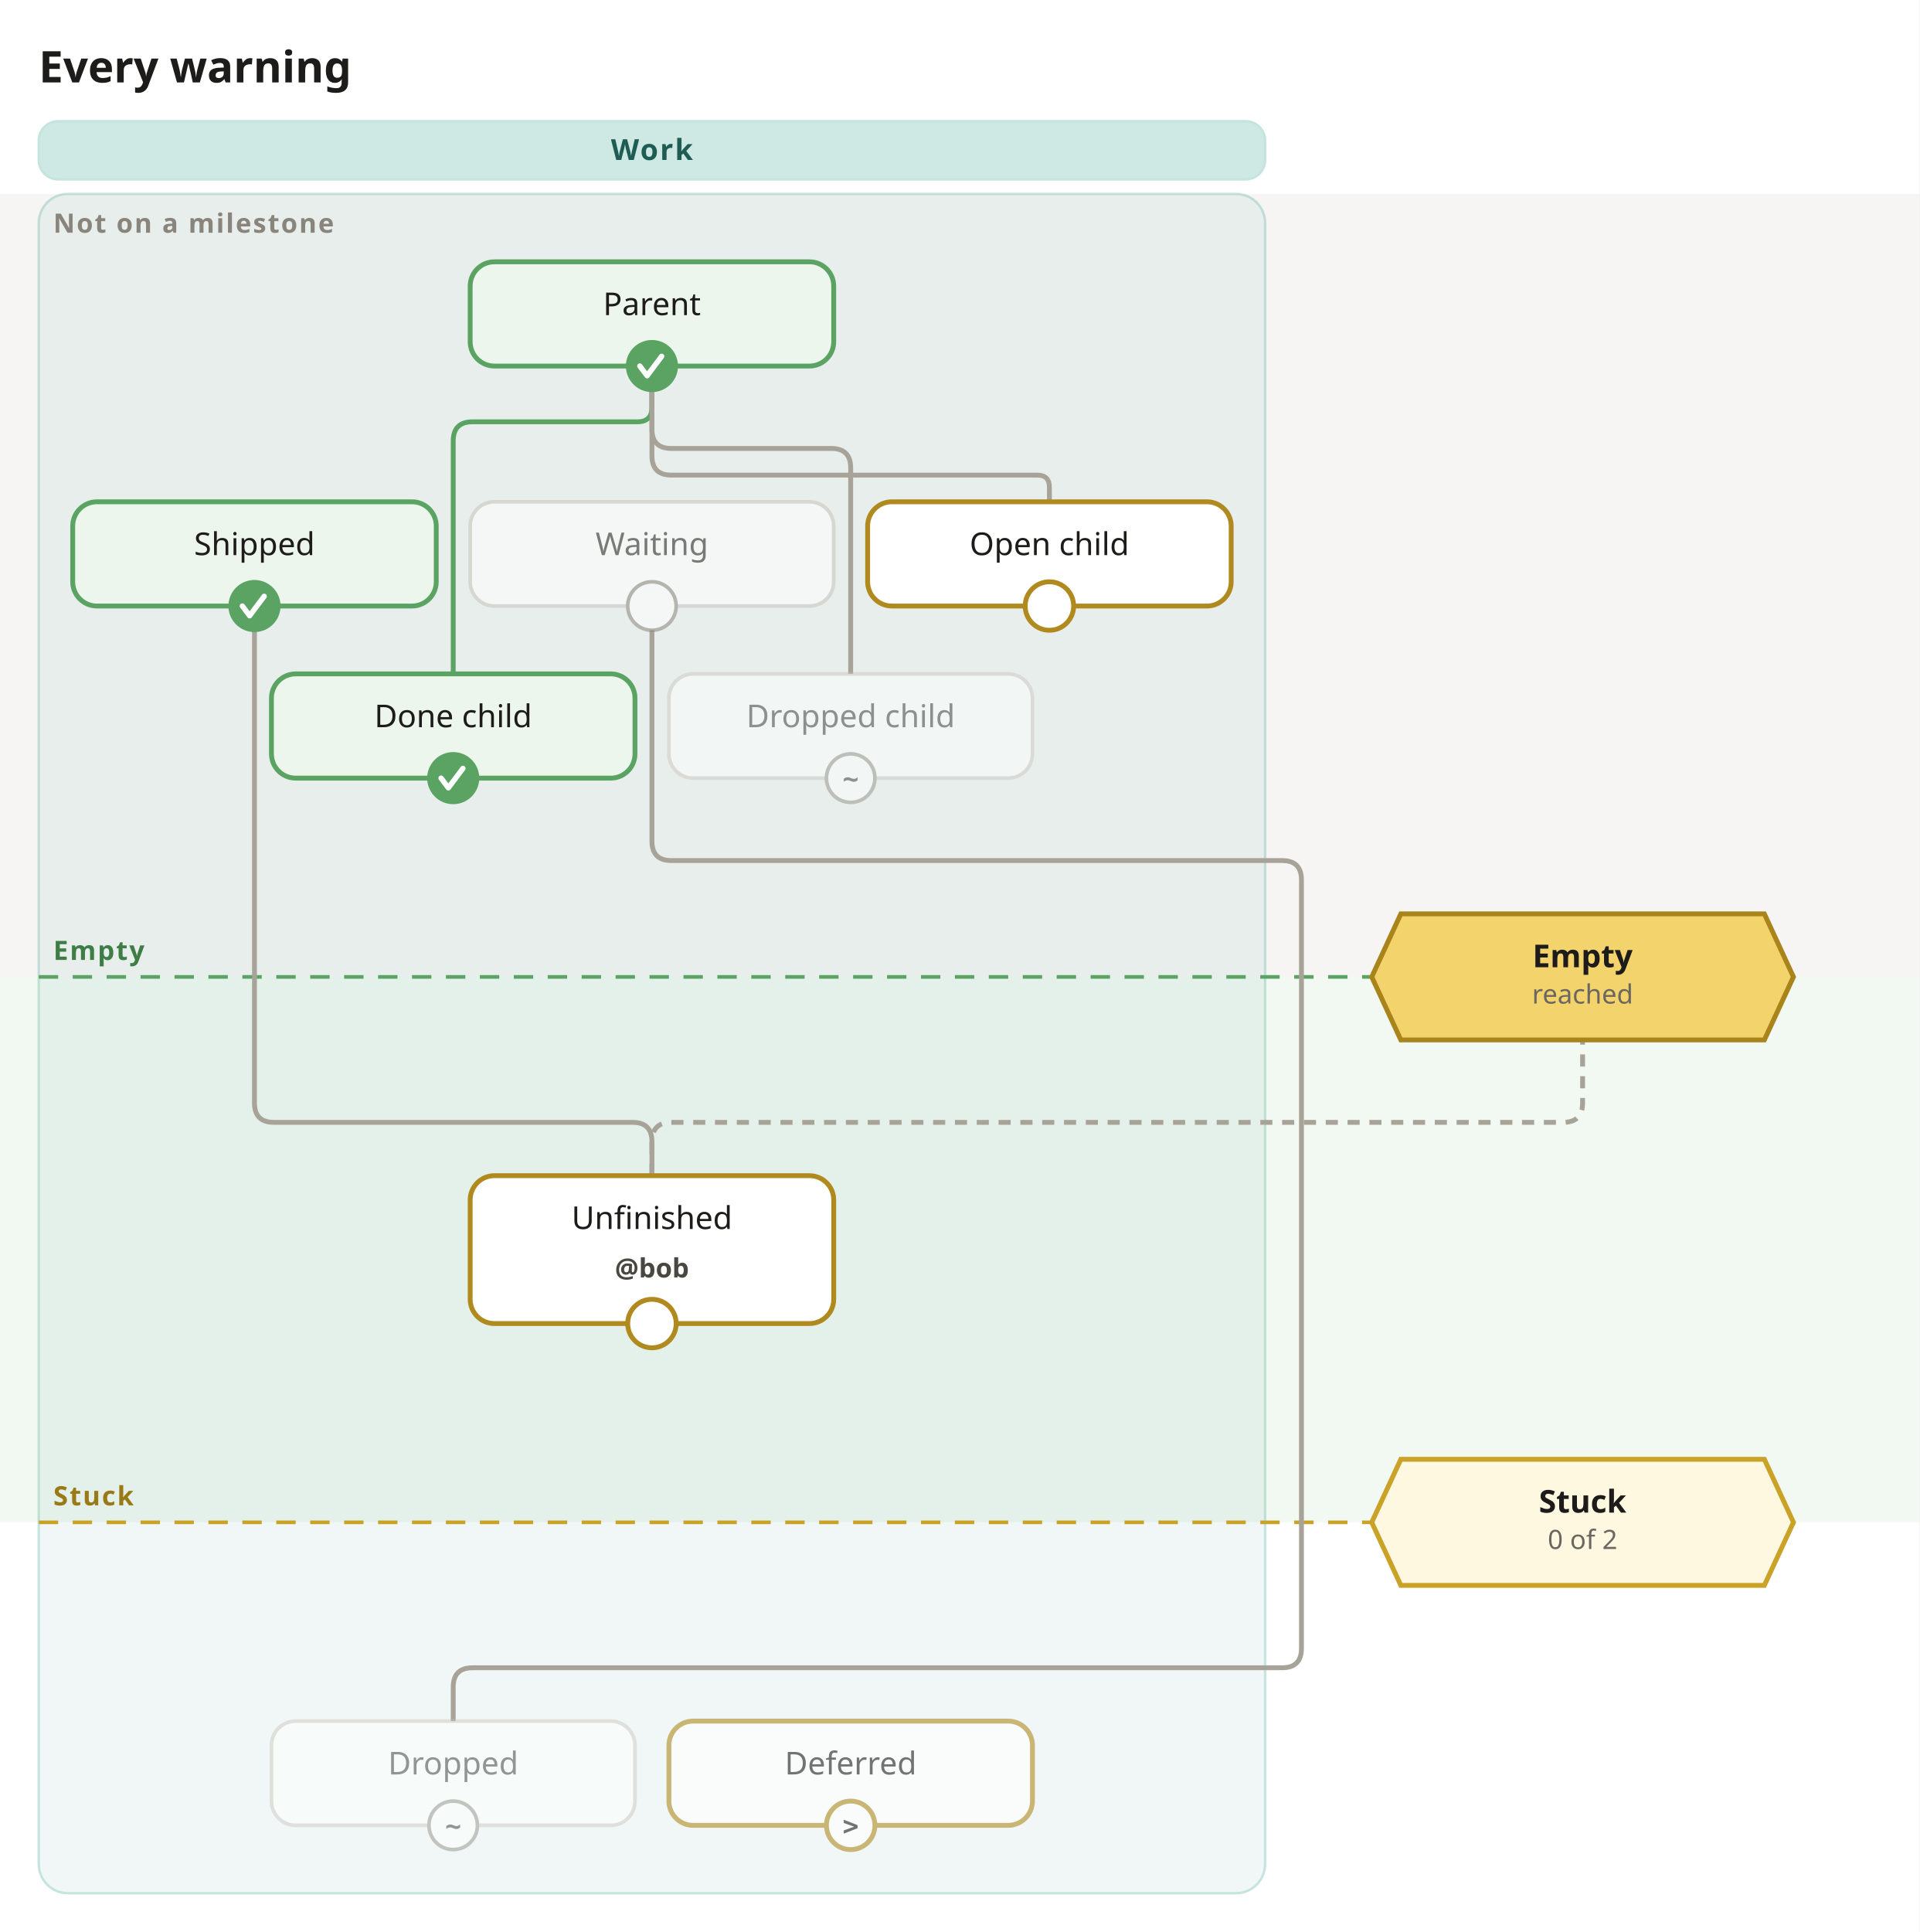
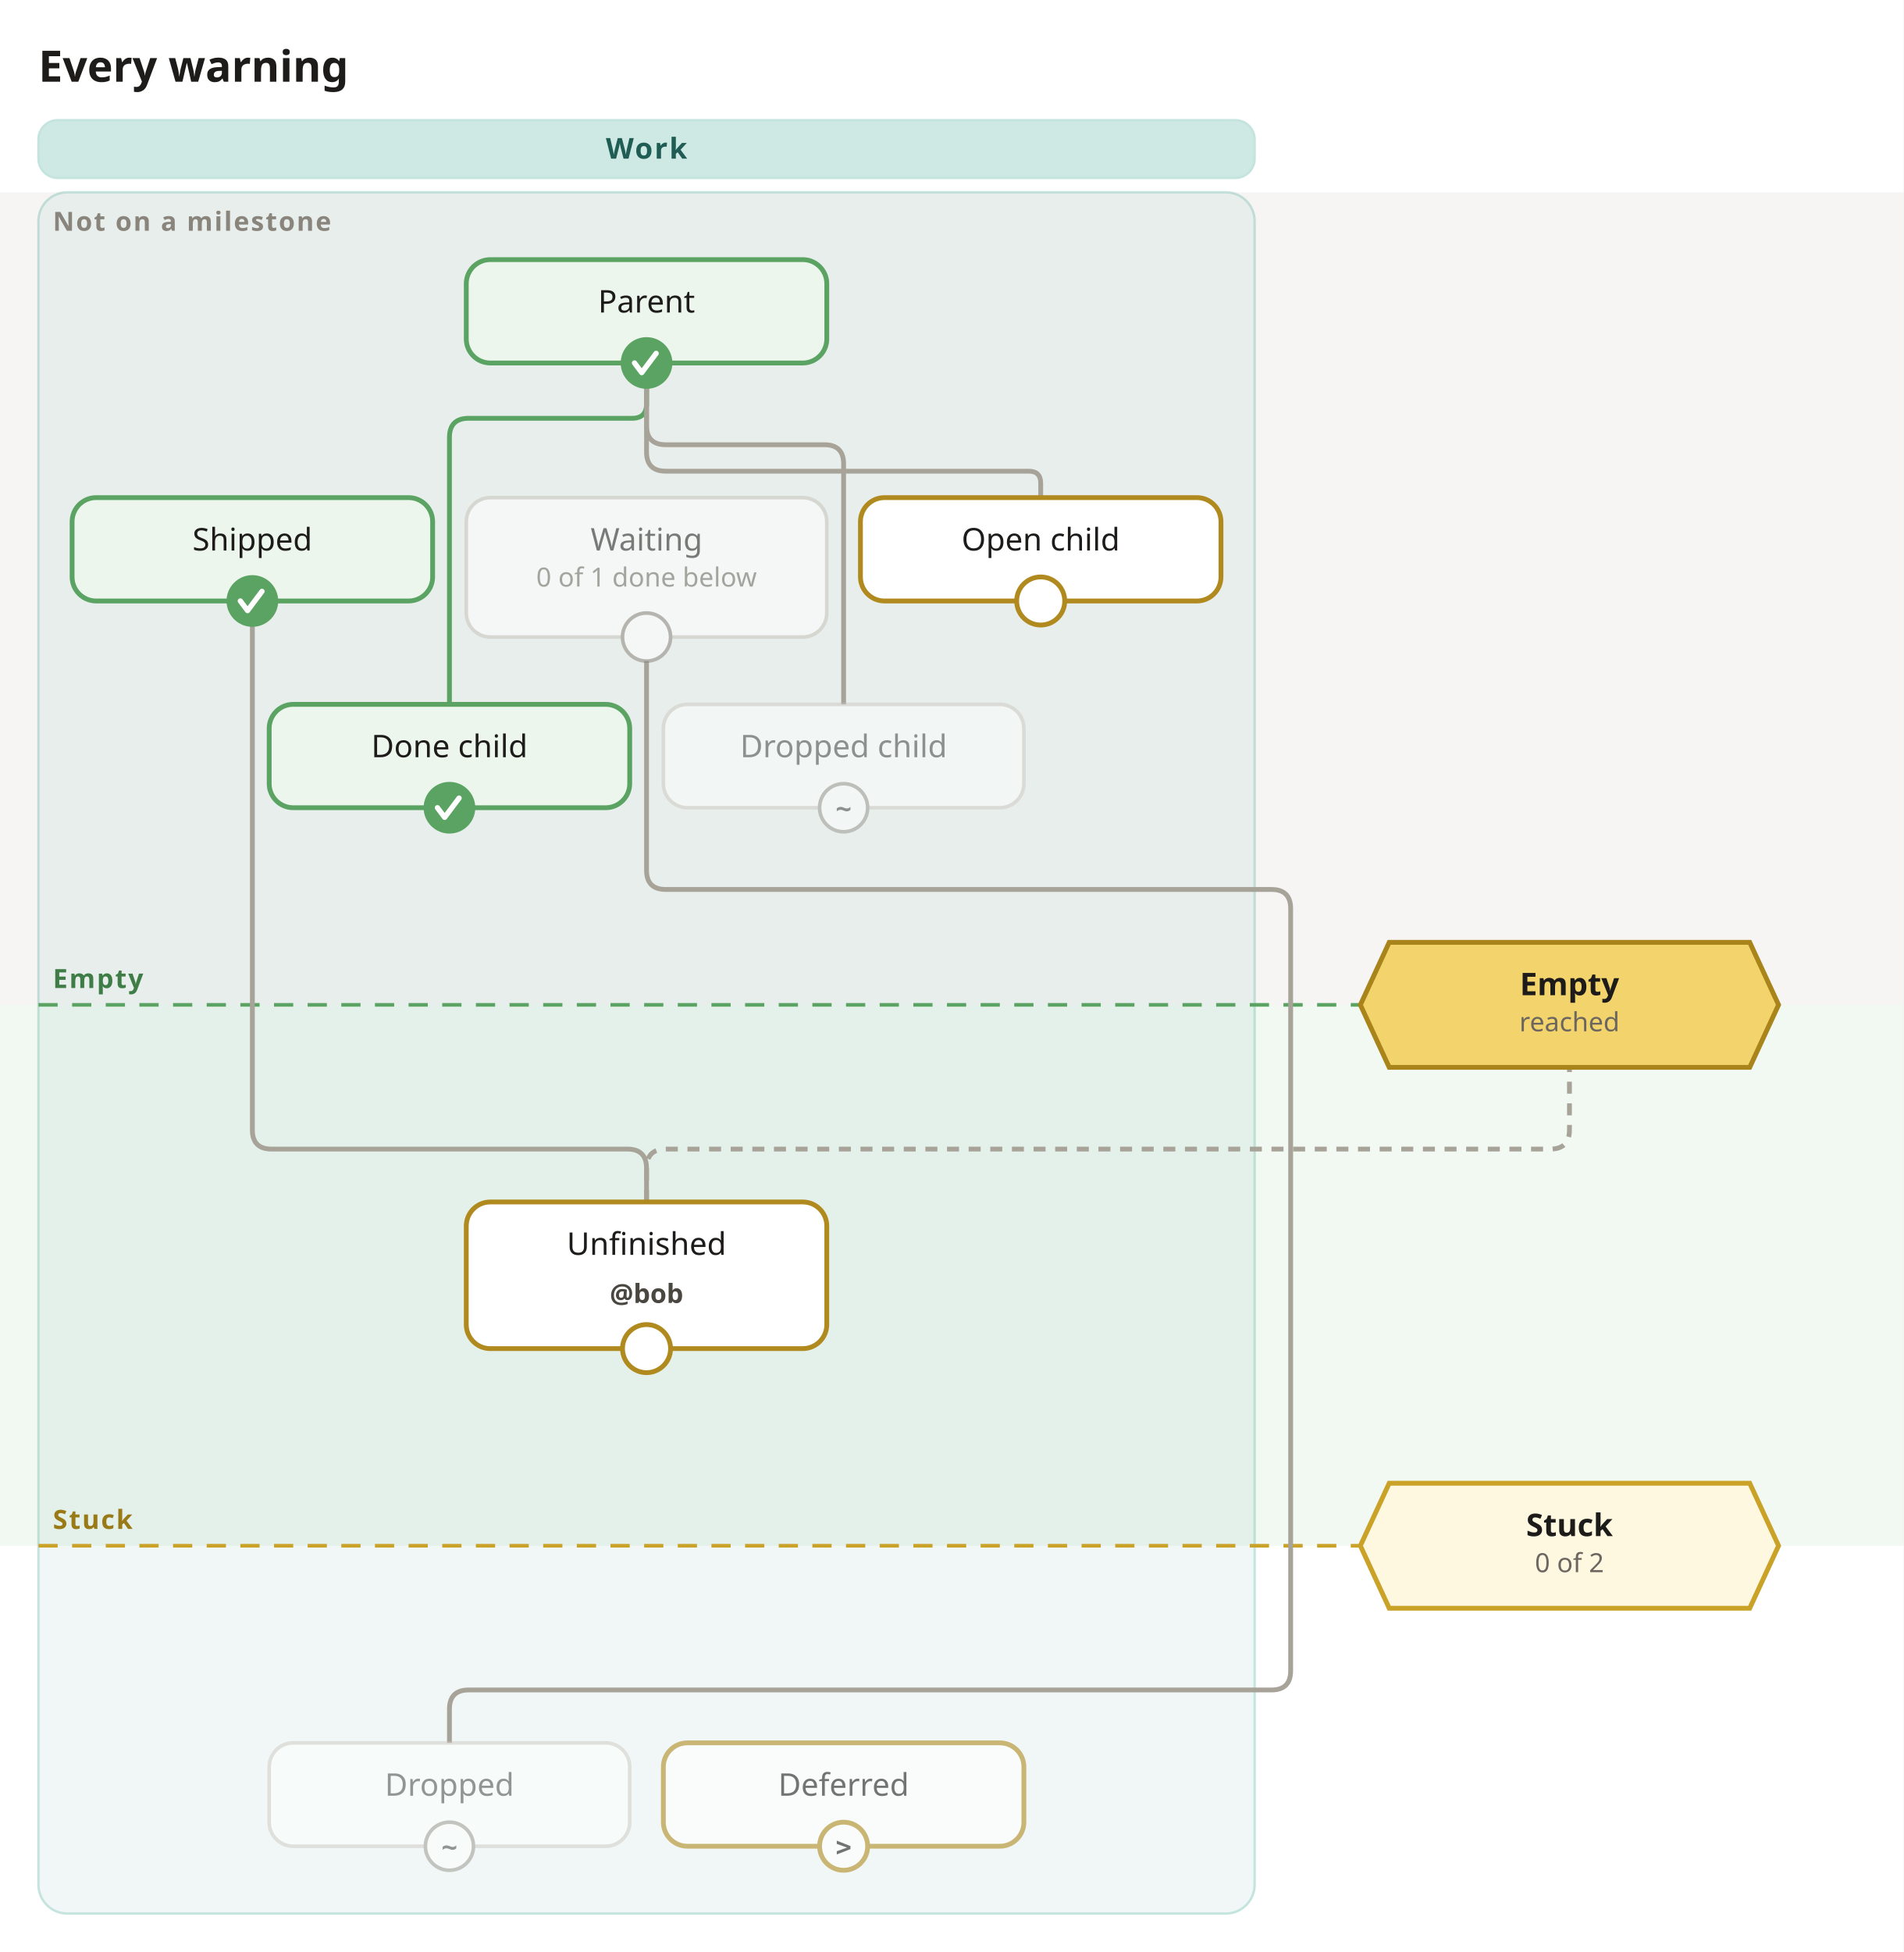
- <svg xmlns="http://www.w3.org/2000/svg" class="dagenda tech-tree" viewBox="0 0 792 797" width="792" height="797" font-family="system-ui, sans-serif" font-size="13">
+ <svg xmlns="http://www.w3.org/2000/svg" class="dagenda tech-tree" viewBox="0 0 792 812" width="792" height="812" font-family="system-ui, sans-serif" font-size="13">
  <style>
.dagenda .canvas { fill: #fff; }
.dagenda text { fill: #1d1c1a; }
.dagenda .title { font-size: 18px; font-weight: 650; }
.dagenda .branch { fill: #f4f2ee; stroke: #e4e0d8; stroke-width: 1; }
.dagenda .branch, .dagenda .banner rect { fill-opacity: 0.85; }
.dagenda .band.reached { fill: #5aa362; fill-opacity: 0.08; }
.dagenda .band.side rect { fill: #8a857c; fill-opacity: 0.08; }
.dagenda .band.side text { fill: #8a857c; font-size: 11px; font-weight: 650; letter-spacing: 0.06em; text-transform: uppercase; }
/* Track colours: teal, indigo, rose, ochre, sage, plum, sky, terracotta */
.dagenda .branch.hue-0, .dagenda .banner.hue-0 rect { fill: #edf6f4; stroke: #c5e4de; }
.dagenda .banner.hue-0 rect { fill: #c5e4de; }
.dagenda .banner.hue-0 text { fill: #1f5c54; }
.dagenda .branch.hue-1, .dagenda .banner.hue-1 rect { fill: #eef0fa; stroke: #cdd3f1; }
.dagenda .banner.hue-1 rect { fill: #cdd3f1; }
.dagenda .banner.hue-1 text { fill: #2f3a7a; }
.dagenda .branch.hue-2, .dagenda .banner.hue-2 rect { fill: #fbeef1; stroke: #f2c9d3; }
.dagenda .banner.hue-2 rect { fill: #f2c9d3; }
.dagenda .banner.hue-2 text { fill: #7a2a3e; }
.dagenda .branch.hue-3, .dagenda .banner.hue-3 rect { fill: #f8f2e3; stroke: #ecdcae; }
.dagenda .banner.hue-3 rect { fill: #ecdcae; }
.dagenda .banner.hue-3 text { fill: #6b5214; }
.dagenda .branch.hue-4, .dagenda .banner.hue-4 rect { fill: #eff4ea; stroke: #d3e2c4; }
.dagenda .banner.hue-4 rect { fill: #d3e2c4; }
.dagenda .banner.hue-4 text { fill: #3d5a2a; }
.dagenda .branch.hue-5, .dagenda .banner.hue-5 rect { fill: #f4eef7; stroke: #e0cdea; }
.dagenda .banner.hue-5 rect { fill: #e0cdea; }
.dagenda .banner.hue-5 text { fill: #5a2f6b; }
.dagenda .branch.hue-6, .dagenda .banner.hue-6 rect { fill: #ecf3f9; stroke: #c7dcee; }
.dagenda .banner.hue-6 rect { fill: #c7dcee; }
.dagenda .banner.hue-6 text { fill: #24506f; }
.dagenda .branch.hue-7, .dagenda .banner.hue-7 rect { fill: #f9efea; stroke: #efd0c2; }
.dagenda .banner.hue-7 rect { fill: #efd0c2; }
.dagenda .banner.hue-7 text { fill: #7a3b22; }
.dagenda .era line { stroke: #c9a227; stroke-width: 1.5; stroke-dasharray: 8 6; }
.dagenda .era text { fill: #9a7a17; font-size: 11px; font-weight: 650; letter-spacing: 0.06em; text-transform: uppercase; }
.dagenda .era.reached line { stroke: #5aa362; }
.dagenda .era.reached text { fill: #3f7d46; }
.dagenda .banner rect { fill: #e9e5dd; }
.dagenda .banner text { fill: #4a4640; font-size: 12px; font-weight: 650; letter-spacing: 0.06em; text-transform: uppercase; }
.dagenda .edge { fill: none; stroke: #a8a399; stroke-width: 2; stroke-linejoin: round; }
.dagenda .edge.met { stroke: #5aa362; }
.dagenda .edge.wanted { stroke-dasharray: 5 4; }
.dagenda .card { fill: #fff; stroke: #c9c4bb; stroke-width: 1.5; }
.dagenda .badge { fill: #fff; stroke: #8a857c; stroke-width: 1.5; }
.dagenda .mark { font-family: ui-monospace, monospace; font-size: 11px; font-weight: 700; }
.dagenda .caption { fill: #6b6760; }
.dagenda .facts { fill: #6b6760; }
.dagenda .facts .dri { fill: #4a4640; font-weight: 600; }
.dagenda .facts .sep { fill: #b4afa6; }
.dagenda .facts a .fact { fill: #2f6fd6; }
.dagenda .facts a:hover .fact { text-decoration: underline; }
.dagenda .banner .dri { text-transform: none; letter-spacing: 0; font-weight: 500; }
.dagenda .available .card { stroke: #b08a1e; stroke-width: 2; }
.dagenda .available .badge { stroke: #b08a1e; stroke-width: 2; }
.dagenda .locked { opacity: 0.55; }
.dagenda .done .card { fill: #edf6ed; stroke: #5aa362; stroke-width: 2; }
.dagenda .done .badge { fill: #5aa362; stroke: #5aa362; }
.dagenda .check { fill: none; stroke: #fff; stroke-width: 2.2; stroke-linecap: round; stroke-linejoin: round; }
.dagenda .in-progress .card { stroke: #2f6fd6; stroke-width: 2.5; }
.dagenda .in-progress .badge { stroke: #2f6fd6; }
.dagenda .in-progress .mark { fill: #2f6fd6; }
.dagenda .needs-attention .card { fill: #fdeeee; stroke: #d33; stroke-width: 2.5; }
.dagenda .needs-attention .badge { stroke: #d33; }
.dagenda .needs-attention .mark { fill: #d33; }
.dagenda .idea .card { stroke-dasharray: 5 3; }
.dagenda .research .card { stroke: #8a5cc8; stroke-dasharray: 2 3; stroke-width: 2; }
.dagenda .research .badge { stroke: #8a5cc8; }
.dagenda .research .mark { fill: #8a5cc8; }
.dagenda .deferred { opacity: 0.6; }
.dagenda .dropped { opacity: 0.45; }
.dagenda .dropped .label { text-decoration: line-through; }
.dagenda .gate { fill: #fff8e1; stroke: #c9a227; stroke-width: 2; }
.dagenda .milestone .label { font-weight: 650; }
.dagenda .reached .gate { fill: #f3d36b; stroke: #a8841a; }
@media (prefers-color-scheme: dark) {
  .dagenda:not(.light) .canvas { fill: #1a1917; }
  .dagenda:not(.light) text { fill: #ecebe8; }
  .dagenda:not(.light) .branch { fill: #232220; stroke: #302e2a; }
  .dagenda:not(.light) .branch.hue-0, .dagenda:not(.light) .banner.hue-0 rect { fill: #1c2826; stroke: #2b4a45; }
  .dagenda:not(.light) .banner.hue-0 rect { fill: #2b4a45; }
  .dagenda:not(.light) .banner.hue-0 text { fill: #a8dcd3; }
  .dagenda:not(.light) .branch.hue-1, .dagenda:not(.light) .banner.hue-1 rect { fill: #1f2130; stroke: #333b63; }
  .dagenda:not(.light) .banner.hue-1 rect { fill: #333b63; }
  .dagenda:not(.light) .banner.hue-1 text { fill: #c3cbf2; }
  .dagenda:not(.light) .branch.hue-2, .dagenda:not(.light) .banner.hue-2 rect { fill: #2b1f23; stroke: #5a2f3b; }
  .dagenda:not(.light) .banner.hue-2 rect { fill: #5a2f3b; }
  .dagenda:not(.light) .banner.hue-2 text { fill: #f2c2cf; }
  .dagenda:not(.light) .branch.hue-3, .dagenda:not(.light) .banner.hue-3 rect { fill: #29251a; stroke: #574a22; }
  .dagenda:not(.light) .banner.hue-3 rect { fill: #574a22; }
  .dagenda:not(.light) .banner.hue-3 text { fill: #ecd9a0; }
  .dagenda:not(.light) .branch.hue-4, .dagenda:not(.light) .banner.hue-4 rect { fill: #212720; stroke: #3a4d30; }
  .dagenda:not(.light) .banner.hue-4 rect { fill: #3a4d30; }
  .dagenda:not(.light) .banner.hue-4 text { fill: #c9ddb8; }
  .dagenda:not(.light) .branch.hue-5, .dagenda:not(.light) .banner.hue-5 rect { fill: #261f2a; stroke: #4b3456; }
  .dagenda:not(.light) .banner.hue-5 rect { fill: #4b3456; }
  .dagenda:not(.light) .banner.hue-5 text { fill: #dcc6e8; }
  .dagenda:not(.light) .branch.hue-6, .dagenda:not(.light) .banner.hue-6 rect { fill: #1d242b; stroke: #2c4a63; }
  .dagenda:not(.light) .banner.hue-6 rect { fill: #2c4a63; }
  .dagenda:not(.light) .banner.hue-6 text { fill: #b9d6ee; }
  .dagenda:not(.light) .branch.hue-7, .dagenda:not(.light) .banner.hue-7 rect { fill: #2a201c; stroke: #5a3626; }
  .dagenda:not(.light) .banner.hue-7 rect { fill: #5a3626; }
  .dagenda:not(.light) .banner.hue-7 text { fill: #efc4b0; }
  .dagenda:not(.light) .era line { stroke: #9a7d22; }
  .dagenda:not(.light) .era text { fill: #c9a227; }
  .dagenda:not(.light) .era.reached line { stroke: #4c8a53; }
  .dagenda:not(.light) .era.reached text { fill: #7bc283; }
  .dagenda:not(.light) .banner rect { fill: #2e2c28; }
  .dagenda:not(.light) .banner text, .dagenda:not(.light) .caption { fill: #b4afa6; }
  .dagenda:not(.light) .facts { fill: #b4afa6; }
  .dagenda:not(.light) .facts .dri { fill: #ecebe8; }
  .dagenda:not(.light) .facts .sep { fill: #6f6b63; }
  .dagenda:not(.light) .facts a .fact { fill: #7aa7f0; }
  .dagenda:not(.light) :is(.card, .badge) { fill: #1f1e1c; }
  .dagenda:not(.light) :is(.not-started, .idea, .deferred, .dropped):not(.available) :is(.card, .badge) { stroke: #5b574f; }
  .dagenda:not(.light) .done .card { fill: #1f2e20; }
  .dagenda:not(.light) .done .badge { fill: #5aa362; }
  .dagenda:not(.light) .needs-attention .card { fill: #3a1f1f; stroke: #e5615a; }
  .dagenda:not(.light) .available .card, .dagenda:not(.light) .available .badge { stroke: #d6ae3a; }
  .dagenda:not(.light) .gate { fill: #3a3218; stroke: #c9a227; }
  .dagenda:not(.light) .reached .gate { fill: #8a6d16; }
  .dagenda:not(.light) .edge { stroke: #6f6b63; }
  .dagenda:not(.light) .edge.met { stroke: #5aa362; }
}
.dagenda.dark .canvas { fill: #1a1917; }
.dagenda.dark text { fill: #ecebe8; }
.dagenda.dark .branch { fill: #232220; stroke: #302e2a; }
.dagenda.dark .branch.hue-0, .dagenda.dark .banner.hue-0 rect { fill: #1c2826; stroke: #2b4a45; }
.dagenda.dark .banner.hue-0 rect { fill: #2b4a45; }
.dagenda.dark .banner.hue-0 text { fill: #a8dcd3; }
.dagenda.dark .branch.hue-1, .dagenda.dark .banner.hue-1 rect { fill: #1f2130; stroke: #333b63; }
.dagenda.dark .banner.hue-1 rect { fill: #333b63; }
.dagenda.dark .banner.hue-1 text { fill: #c3cbf2; }
.dagenda.dark .branch.hue-2, .dagenda.dark .banner.hue-2 rect { fill: #2b1f23; stroke: #5a2f3b; }
.dagenda.dark .banner.hue-2 rect { fill: #5a2f3b; }
.dagenda.dark .banner.hue-2 text { fill: #f2c2cf; }
.dagenda.dark .branch.hue-3, .dagenda.dark .banner.hue-3 rect { fill: #29251a; stroke: #574a22; }
.dagenda.dark .banner.hue-3 rect { fill: #574a22; }
.dagenda.dark .banner.hue-3 text { fill: #ecd9a0; }
.dagenda.dark .branch.hue-4, .dagenda.dark .banner.hue-4 rect { fill: #212720; stroke: #3a4d30; }
.dagenda.dark .banner.hue-4 rect { fill: #3a4d30; }
.dagenda.dark .banner.hue-4 text { fill: #c9ddb8; }
.dagenda.dark .branch.hue-5, .dagenda.dark .banner.hue-5 rect { fill: #261f2a; stroke: #4b3456; }
.dagenda.dark .banner.hue-5 rect { fill: #4b3456; }
.dagenda.dark .banner.hue-5 text { fill: #dcc6e8; }
.dagenda.dark .branch.hue-6, .dagenda.dark .banner.hue-6 rect { fill: #1d242b; stroke: #2c4a63; }
.dagenda.dark .banner.hue-6 rect { fill: #2c4a63; }
.dagenda.dark .banner.hue-6 text { fill: #b9d6ee; }
.dagenda.dark .branch.hue-7, .dagenda.dark .banner.hue-7 rect { fill: #2a201c; stroke: #5a3626; }
.dagenda.dark .banner.hue-7 rect { fill: #5a3626; }
.dagenda.dark .banner.hue-7 text { fill: #efc4b0; }
.dagenda.dark .era line { stroke: #9a7d22; }
.dagenda.dark .era text { fill: #c9a227; }
.dagenda.dark .era.reached line { stroke: #4c8a53; }
.dagenda.dark .era.reached text { fill: #7bc283; }
.dagenda.dark .banner rect { fill: #2e2c28; }
.dagenda.dark .banner text, .dagenda.dark .caption { fill: #b4afa6; }
.dagenda.dark .facts { fill: #b4afa6; }
.dagenda.dark .facts .dri { fill: #ecebe8; }
.dagenda.dark .facts .sep { fill: #6f6b63; }
.dagenda.dark .facts a .fact { fill: #7aa7f0; }
.dagenda.dark :is(.card, .badge) { fill: #1f1e1c; }
.dagenda.dark :is(.not-started, .idea, .deferred, .dropped):not(.available) :is(.card, .badge) { stroke: #5b574f; }
.dagenda.dark .done .card { fill: #1f2e20; }
.dagenda.dark .done .badge { fill: #5aa362; }
.dagenda.dark .needs-attention .card { fill: #3a1f1f; stroke: #e5615a; }
.dagenda.dark .available .card, .dagenda.dark .available .badge { stroke: #d6ae3a; }
.dagenda.dark .gate { fill: #3a3218; stroke: #c9a227; }
.dagenda.dark .reached .gate { fill: #8a6d16; }
.dagenda.dark .edge { stroke: #6f6b63; }
.dagenda.dark .edge.met { stroke: #5aa362; }
</style>
-   <rect class="canvas" width="792" height="797" />
+   <rect class="canvas" width="792" height="812" />
  <text class="title" x="16" y="34">Every warning</text>
-   <rect class="branch track hue-0" data-branch="0" data-track="work" x="16" y="80" width="506" height="701" rx="12" />
+   <rect class="branch track hue-0" data-branch="0" data-track="work" x="16" y="80" width="506" height="716" rx="12" />
  <g class="band side">
-     <rect x="0" y="80" width="792" height="323" />
+     <rect x="0" y="80" width="792" height="338" />
    <text x="22" y="96">Not on a milestone</text>
  </g>
-   <rect class="band reached" data-milestone="empty" x="0" y="403" width="792" height="225" />
+   <rect class="band reached" data-milestone="empty" x="0" y="418" width="792" height="225" />
  <g class="banner track hue-0 depth-0" data-track="work">
    <rect x="16" y="50" width="506" height="24" rx="8" />
    <text x="269" y="66" text-anchor="middle">Work</text>
  </g>
  <g class="era" data-milestone="stuck">
-     <line x1="16" y1="628" x2="566" y2="628" />
-     <text x="22" y="621">Stuck</text>
+     <line x1="16" y1="643" x2="566" y2="643" />
+     <text x="22" y="636">Stuck</text>
  </g>
  <g class="era reached" data-milestone="empty">
-     <line x1="16" y1="403" x2="566" y2="403" />
-     <text x="22" y="396">Empty</text>
-   </g>
-   <path class="edge waiting" data-from="unfinished" data-to="shipped" d="M269,485 L269,471 Q269,463 261,463 L113,463 Q105,463 105,455 L105,260" />
-   <path class="edge waiting wanted" data-from="unfinished" data-to="empty" d="M269,485 L269,471 Q269,463 277,463 L645,463 Q653,463 653,455 L653,429" />
-   <path class="edge waiting" data-from="dropped" data-to="waiting" d="M187,710 L187,696 Q187,688 195,688 L529,688 Q537,688 537,680 L537,363 Q537,355 529,355 L277,355 Q269,355 269,347 L269,260" />
+     <line x1="16" y1="418" x2="566" y2="418" />
+     <text x="22" y="411">Empty</text>
+   </g>
+   <path class="edge waiting" data-from="unfinished" data-to="shipped" d="M269,500 L269,486 Q269,478 261,478 L113,478 Q105,478 105,470 L105,260" />
+   <path class="edge waiting wanted" data-from="unfinished" data-to="empty" d="M269,500 L269,486 Q269,478 277,478 L645,478 Q653,478 653,470 L653,444" />
+   <path class="edge waiting" data-from="dropped" data-to="waiting" d="M187,725 L187,711 Q187,703 195,703 L529,703 Q537,703 537,695 L537,378 Q537,370 529,370 L277,370 Q269,370 269,362 L269,275" />
  <path class="edge waiting" data-from="child" data-to="parent" d="M433,207 L433,201 Q433,196 428,196 L277,196 Q269,196 269,188 L269,161" />
-   <path class="edge met" data-from="doneChild" data-to="parent" d="M187,278 L187,182 Q187,174 195,174 L263,174 Q269,174 269,168 L269,161" />
-   <path class="edge waiting" data-from="droppedChild" data-to="parent" d="M351,278 L351,193 Q351,185 343,185 L277,185 Q269,185 269,177 L269,161" />
+   <path class="edge met" data-from="doneChild" data-to="parent" d="M187,293 L187,182 Q187,174 195,174 L263,174 Q269,174 269,168 L269,161" />
+   <path class="edge waiting" data-from="droppedChild" data-to="parent" d="M351,293 L351,193 Q351,185 343,185 L277,185 Q269,185 269,177 L269,161" />
  <g class="edge member" data-from="dropped" data-to="stuck" />
  <g class="edge member" data-from="deferred" data-to="stuck" />
  <g class="node task done" data-id="shipped" data-status="done">
    <rect class="card" x="30" y="207" width="150" height="43" rx="10" />
    <circle class="badge" cx="105" cy="250" r="10" />
    <path class="check" d="M100,250 l3,4 l6,-8" />
    <text class="label" text-anchor="middle">
      <tspan x="105" y="229">Shipped</tspan>
    </text>
  </g>
  <g class="node task not-started available" data-id="unfinished" data-status="not-started">
-     <rect class="card" x="194" y="485" width="150" height="61" rx="10" />
-     <circle class="badge" cx="269" cy="546" r="10" />
-     <text class="label" text-anchor="middle">
-       <tspan x="269" y="507">Unfinished</tspan>
-     </text>
-     <text class="facts" x="269" y="527" text-anchor="middle" font-size="11">
+     <rect class="card" x="194" y="500" width="150" height="61" rx="10" />
+     <circle class="badge" cx="269" cy="561" r="10" />
+     <text class="label" text-anchor="middle">
+       <tspan x="269" y="522">Unfinished</tspan>
+     </text>
+     <text class="facts" x="269" y="542" text-anchor="middle" font-size="11">
      <tspan class="fact dri">@bob</tspan>
    </text>
  </g>
  <g class="node task dropped" data-id="dropped" data-status="dropped">
-     <rect class="card" x="112" y="710" width="150" height="43" rx="10" />
-     <circle class="badge" cx="187" cy="753" r="10" />
-     <text class="mark" x="187" y="757" text-anchor="middle">~</text>
-     <text class="label" text-anchor="middle">
-       <tspan x="187" y="732">Dropped</tspan>
+     <rect class="card" x="112" y="725" width="150" height="43" rx="10" />
+     <circle class="badge" cx="187" cy="768" r="10" />
+     <text class="mark" x="187" y="772" text-anchor="middle">~</text>
+     <text class="label" text-anchor="middle">
+       <tspan x="187" y="747">Dropped</tspan>
    </text>
  </g>
  <g class="node task deferred available" data-id="deferred" data-status="deferred">
-     <rect class="card" x="276" y="710" width="150" height="43" rx="10" />
-     <circle class="badge" cx="351" cy="753" r="10" />
-     <text class="mark" x="351" y="757" text-anchor="middle">&gt;</text>
-     <text class="label" text-anchor="middle">
-       <tspan x="351" y="732">Deferred</tspan>
+     <rect class="card" x="276" y="725" width="150" height="43" rx="10" />
+     <circle class="badge" cx="351" cy="768" r="10" />
+     <text class="mark" x="351" y="772" text-anchor="middle">&gt;</text>
+     <text class="label" text-anchor="middle">
+       <tspan x="351" y="747">Deferred</tspan>
    </text>
  </g>
  <g class="node task not-started locked" data-id="waiting" data-status="not-started">
-     <rect class="card" x="194" y="207" width="150" height="43" rx="10" />
-     <circle class="badge" cx="269" cy="250" r="10" />
+     <rect class="card" x="194" y="207" width="150" height="58" rx="10" />
+     <circle class="badge" cx="269" cy="265" r="10" />
    <text class="label" text-anchor="middle">
      <tspan x="269" y="229">Waiting</tspan>
    </text>
+     <text class="caption" x="269" y="244" text-anchor="middle" font-size="11">0 of 1 done below</text>
  </g>
  <g class="node task done" data-id="parent" data-status="done">
    <rect class="card" x="194" y="108" width="150" height="43" rx="10" />
    <circle class="badge" cx="269" cy="151" r="10" />
    <path class="check" d="M264,151 l3,4 l6,-8" />
    <text class="label" text-anchor="middle">
      <tspan x="269" y="130">Parent</tspan>
    </text>
  </g>
  <g class="node task not-started available" data-id="child" data-status="not-started">
    <rect class="card" x="358" y="207" width="150" height="43" rx="10" />
    <circle class="badge" cx="433" cy="250" r="10" />
    <text class="label" text-anchor="middle">
      <tspan x="433" y="229">Open child</tspan>
    </text>
  </g>
  <g class="node task done" data-id="doneChild" data-status="done">
-     <rect class="card" x="112" y="278" width="150" height="43" rx="10" />
-     <circle class="badge" cx="187" cy="321" r="10" />
-     <path class="check" d="M182,321 l3,4 l6,-8" />
-     <text class="label" text-anchor="middle">
-       <tspan x="187" y="300">Done child</tspan>
+     <rect class="card" x="112" y="293" width="150" height="43" rx="10" />
+     <circle class="badge" cx="187" cy="336" r="10" />
+     <path class="check" d="M182,336 l3,4 l6,-8" />
+     <text class="label" text-anchor="middle">
+       <tspan x="187" y="315">Done child</tspan>
    </text>
  </g>
  <g class="node task dropped" data-id="droppedChild" data-status="dropped">
-     <rect class="card" x="276" y="278" width="150" height="43" rx="10" />
-     <circle class="badge" cx="351" cy="321" r="10" />
-     <text class="mark" x="351" y="325" text-anchor="middle">~</text>
-     <text class="label" text-anchor="middle">
-       <tspan x="351" y="300">Dropped child</tspan>
+     <rect class="card" x="276" y="293" width="150" height="43" rx="10" />
+     <circle class="badge" cx="351" cy="336" r="10" />
+     <text class="mark" x="351" y="340" text-anchor="middle">~</text>
+     <text class="label" text-anchor="middle">
+       <tspan x="351" y="315">Dropped child</tspan>
    </text>
  </g>
  <g class="node milestone" data-id="stuck">
-     <polygon class="gate" points="578,602 728,602 740,628 728,654 578,654 566,628" />
-     <text class="label" text-anchor="middle">
-       <tspan x="653" y="624">Stuck</tspan>
-     </text>
-     <text class="caption" x="653" y="639" text-anchor="middle" font-size="11">0 of 2</text>
+     <polygon class="gate" points="578,617 728,617 740,643 728,669 578,669 566,643" />
+     <text class="label" text-anchor="middle">
+       <tspan x="653" y="639">Stuck</tspan>
+     </text>
+     <text class="caption" x="653" y="654" text-anchor="middle" font-size="11">0 of 2</text>
  </g>
  <g class="node milestone reached" data-id="empty">
-     <polygon class="gate" points="578,377 728,377 740,403 728,429 578,429 566,403" />
-     <text class="label" text-anchor="middle">
-       <tspan x="653" y="399">Empty</tspan>
-     </text>
-     <text class="caption" x="653" y="414" text-anchor="middle" font-size="11">reached</text>
+     <polygon class="gate" points="578,392 728,392 740,418 728,444 578,444 566,418" />
+     <text class="label" text-anchor="middle">
+       <tspan x="653" y="414">Empty</tspan>
+     </text>
+     <text class="caption" x="653" y="429" text-anchor="middle" font-size="11">reached</text>
  </g>
</svg>
